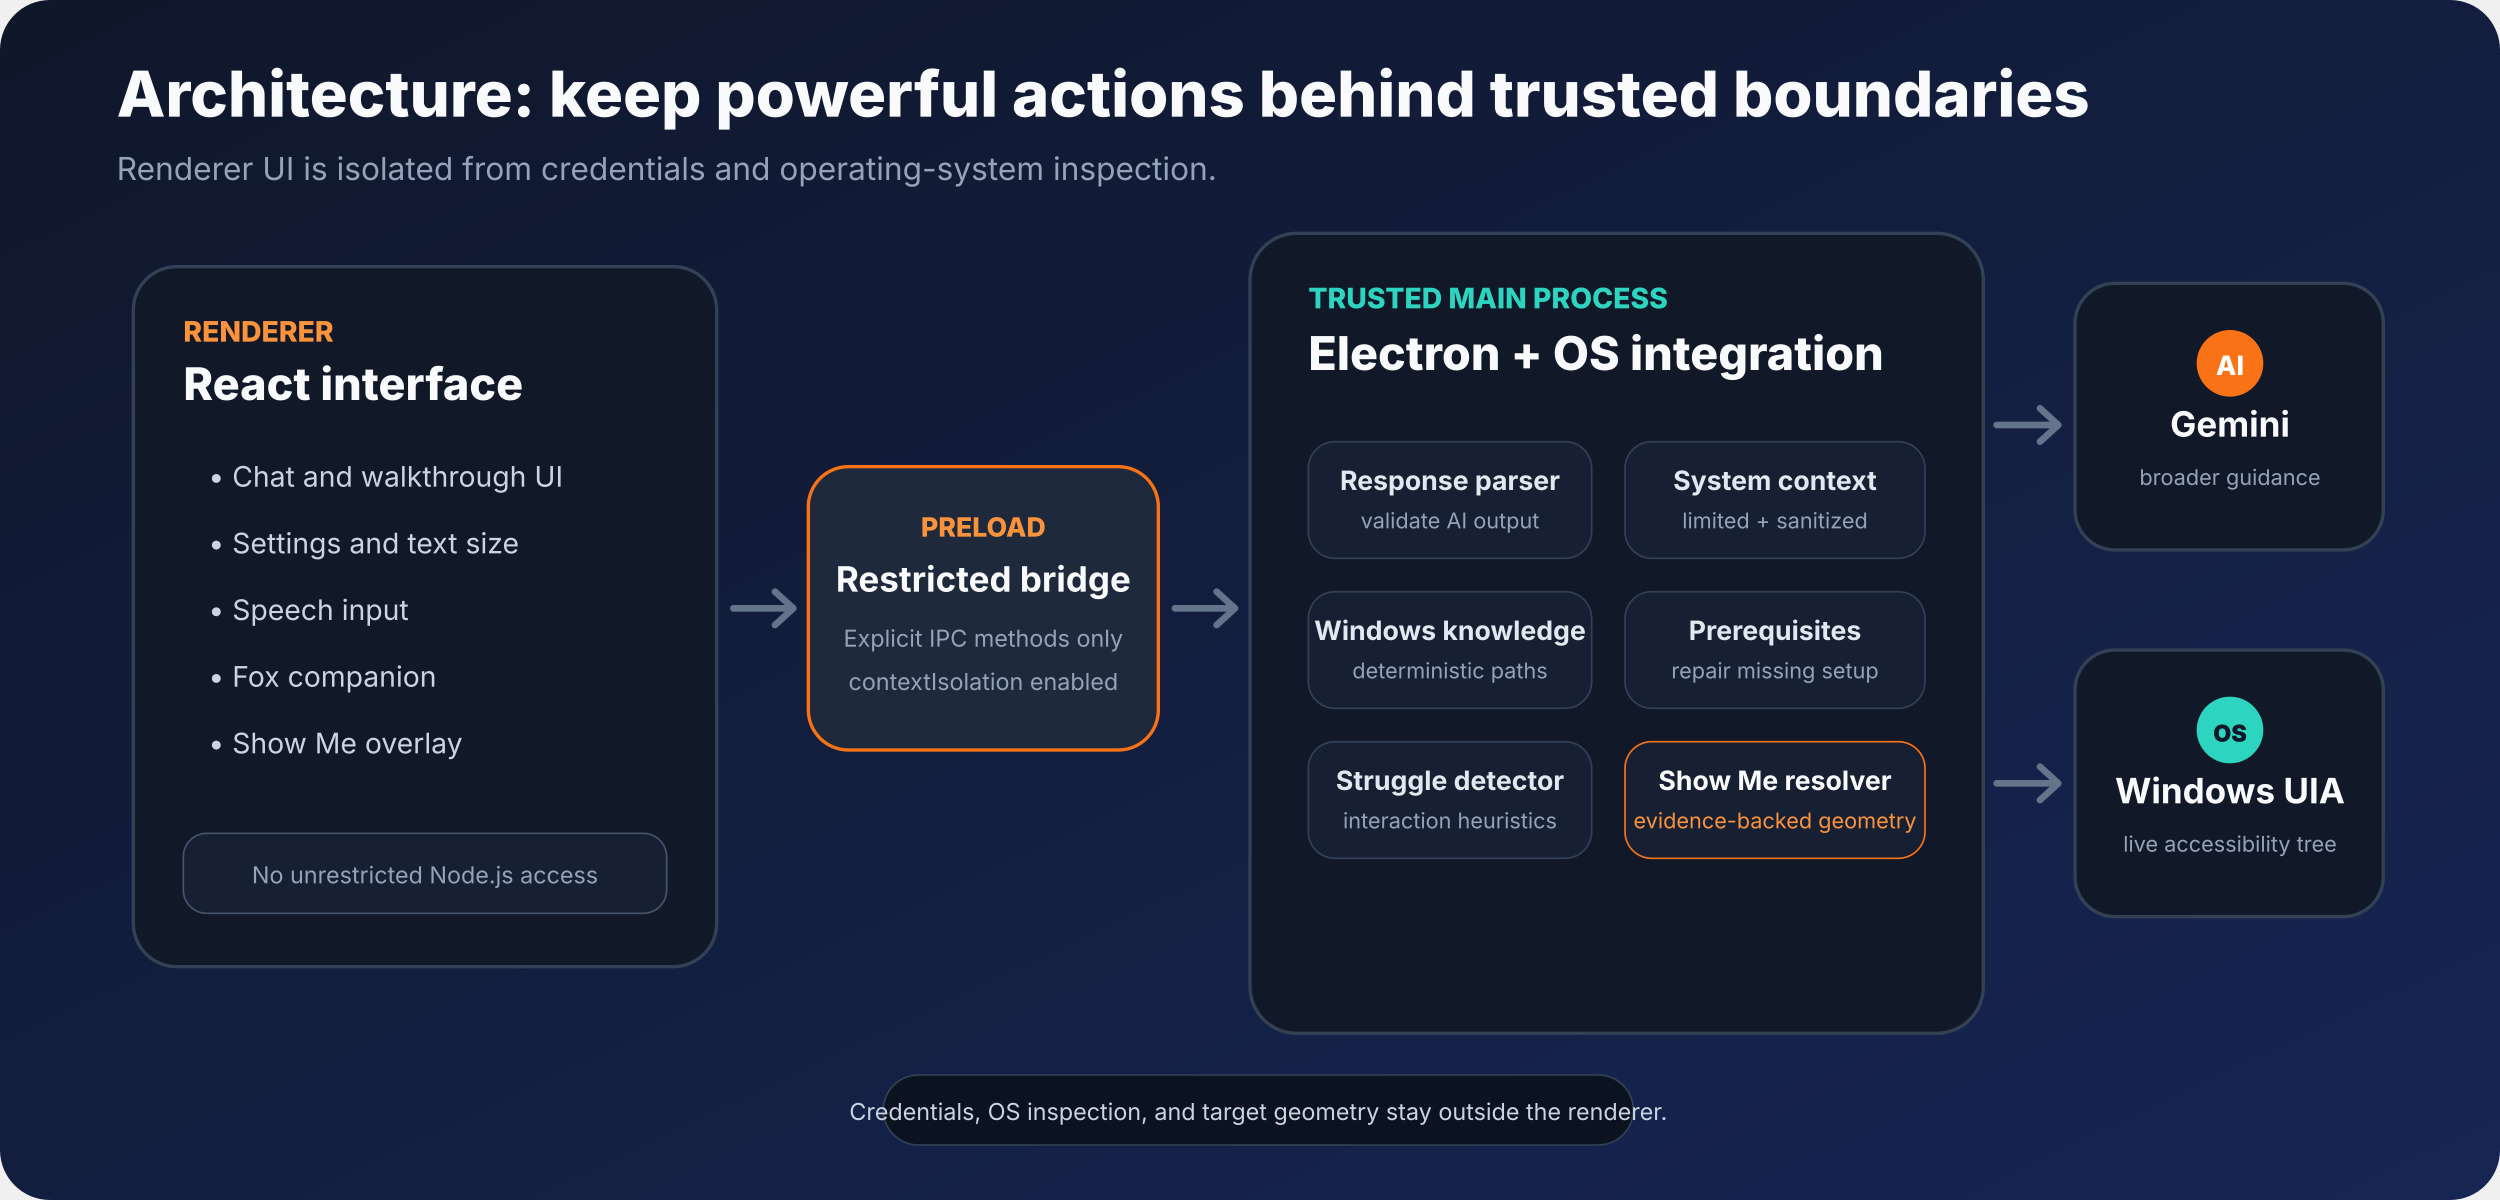
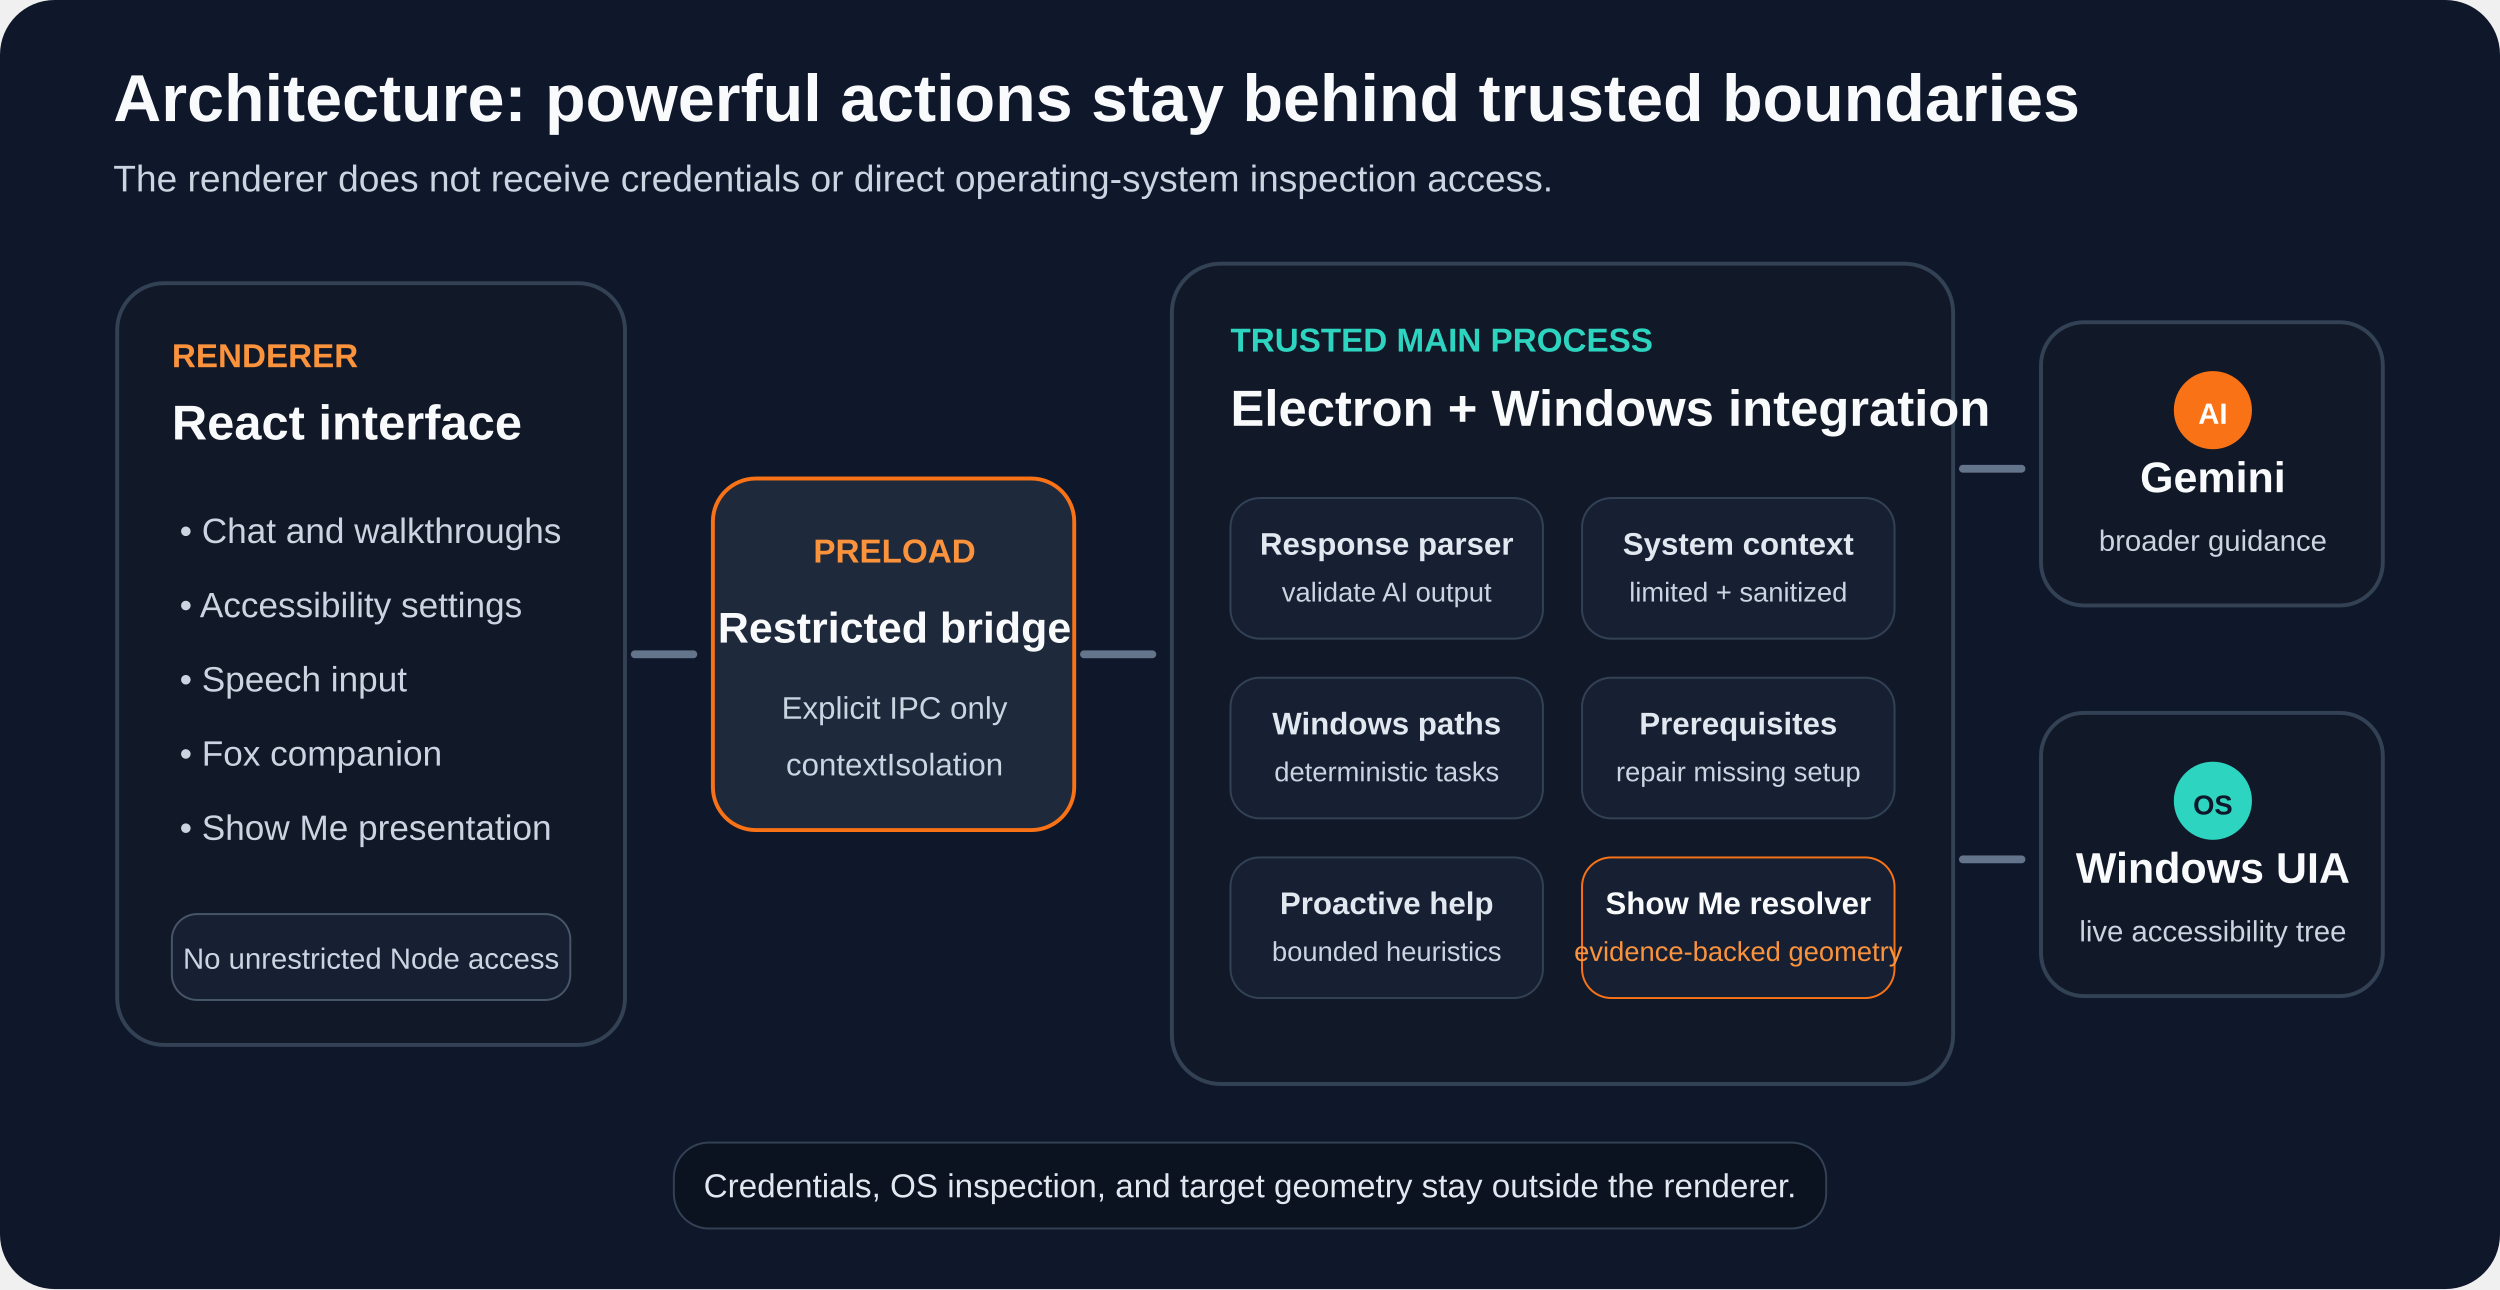
- <svg xmlns="http://www.w3.org/2000/svg" width="1500" height="720" viewBox="0 0 1500 720" role="img" aria-labelledby="title desc">
-   <defs>
-     <linearGradient id="bg" x1="0" y1="0" x2="1" y2="1">
-       <stop offset="0" stop-color="#0f172a" />
-       <stop offset="1" stop-color="#172554" />
-     </linearGradient>
-   </defs>
-   <rect width="1500" height="720" rx="30" fill="url(#bg)" />
-   <g font-family="Inter,Segoe UI,Arial,sans-serif">
-     <text x="70" y="70" fill="#f8fafc" font-size="38" font-weight="800">Architecture: keep powerful actions behind trusted boundaries</text>
-     <text x="70" y="108" fill="#94a3b8" font-size="19">Renderer UI is isolated from credentials and operating-system inspection.</text>
-     <rect x="80" y="160" width="350" height="420" rx="26" fill="#111827" stroke="#334155" stroke-width="2" />
-     <text x="110" y="205" fill="#fb923c" font-size="17" font-weight="800">RENDERER</text>
-     <text x="110" y="240" fill="#f8fafc" font-size="27" font-weight="800">React interface</text>
-     <g fill="#cbd5e1" font-size="17">
-       <text x="125" y="292">• Chat and walkthrough UI</text>
-       <text x="125" y="332">• Settings and text size</text>
-       <text x="125" y="372">• Speech input</text>
-       <text x="125" y="412">• Fox companion</text>
-       <text x="125" y="452">• Show Me overlay</text>
+ <svg xmlns="http://www.w3.org/2000/svg" width="1280" height="660" viewBox="0 0 1280 660" role="img" aria-labelledby="title desc">
+   <rect width="1280" height="660" rx="28" fill="#0f172a" />
+   <g font-family="Segoe UI, Arial, sans-serif">
+     <text x="58" y="62" fill="#f8fafc" font-size="34" font-weight="800">Architecture: powerful actions stay behind trusted boundaries</text>
+     <text x="58" y="98" fill="#cbd5e1" font-size="19">The renderer does not receive credentials or direct operating-system inspection access.</text>
+     <rect x="60" y="145" width="260" height="390" rx="24" fill="#111827" stroke="#334155" stroke-width="2" />
+     <text x="88" y="188" fill="#fb923c" font-size="17" font-weight="800">RENDERER</text>
+     <text x="88" y="225" fill="#f8fafc" font-size="25" font-weight="800">React interface</text>
+     <g fill="#cbd5e1" font-size="18">
+       <text x="92" y="278">• Chat and walkthroughs</text>
+       <text x="92" y="316">• Accessibility settings</text>
+       <text x="92" y="354">• Speech input</text>
+       <text x="92" y="392">• Fox companion</text>
+       <text x="92" y="430">• Show Me presentation</text>
    </g>
-     <rect x="110" y="500" width="290" height="48" rx="14" fill="#172033" stroke="#475569" />
-     <text x="255" y="530" text-anchor="middle" fill="#94a3b8" font-size="14">No unrestricted Node.js access</text>
-     <rect x="485" y="280" width="210" height="170" rx="24" fill="#1e293b" stroke="#f97316" stroke-width="2" />
-     <text x="590" y="322" text-anchor="middle" fill="#fb923c" font-size="16" font-weight="800">PRELOAD</text>
-     <text x="590" y="355" text-anchor="middle" fill="#f8fafc" font-size="21" font-weight="750">Restricted bridge</text>
-     <text x="590" y="388" text-anchor="middle" fill="#94a3b8" font-size="14">Explicit IPC methods only</text>
-     <text x="590" y="414" text-anchor="middle" fill="#94a3b8" font-size="14">contextIsolation enabled</text>
-     <rect x="750" y="140" width="440" height="480" rx="28" fill="#111827" stroke="#334155" stroke-width="2" />
-     <text x="785" y="185" fill="#2dd4bf" font-size="17" font-weight="800">TRUSTED MAIN PROCESS</text>
-     <text x="785" y="222" fill="#f8fafc" font-size="28" font-weight="800">Electron + OS integration</text>
+     <rect x="88" y="468" width="204" height="44" rx="13" fill="#172033" stroke="#475569" />
+     <text x="190" y="496" text-anchor="middle" fill="#cbd5e1" font-size="15">No unrestricted Node access</text>
+     <rect x="365" y="245" width="185" height="180" rx="22" fill="#1e293b" stroke="#f97316" stroke-width="2" />
+     <text x="458" y="288" text-anchor="middle" fill="#fb923c" font-size="17" font-weight="800">PRELOAD</text>
+     <text x="458" y="329" text-anchor="middle" fill="#f8fafc" font-size="22" font-weight="800">Restricted bridge</text>
+     <text x="458" y="368" text-anchor="middle" fill="#cbd5e1" font-size="16">Explicit IPC only</text>
+     <text x="458" y="397" text-anchor="middle" fill="#cbd5e1" font-size="16">contextIsolation</text>
+     <rect x="600" y="135" width="400" height="420" rx="25" fill="#111827" stroke="#334155" stroke-width="2" />
+     <text x="630" y="180" fill="#2dd4bf" font-size="17" font-weight="800">TRUSTED MAIN PROCESS</text>
+     <text x="630" y="218" fill="#f8fafc" font-size="26" font-weight="800">Electron + Windows integration</text>
    <g font-size="16">
-       <rect x="785" y="265" width="170" height="70" rx="16" fill="#172033" stroke="#334155" />
-       <text x="870" y="294" text-anchor="middle" fill="#e2e8f0" font-weight="700">Response parser</text>
-       <text x="870" y="317" text-anchor="middle" fill="#94a3b8" font-size="13">validate AI output</text>
-       <rect x="975" y="265" width="180" height="70" rx="16" fill="#172033" stroke="#334155" />
-       <text x="1065" y="294" text-anchor="middle" fill="#e2e8f0" font-weight="700">System context</text>
-       <text x="1065" y="317" text-anchor="middle" fill="#94a3b8" font-size="13">limited + sanitized</text>
-       <rect x="785" y="355" width="170" height="70" rx="16" fill="#172033" stroke="#334155" />
-       <text x="870" y="384" text-anchor="middle" fill="#e2e8f0" font-weight="700">Windows knowledge</text>
-       <text x="870" y="407" text-anchor="middle" fill="#94a3b8" font-size="13">deterministic paths</text>
-       <rect x="975" y="355" width="180" height="70" rx="16" fill="#172033" stroke="#334155" />
-       <text x="1065" y="384" text-anchor="middle" fill="#e2e8f0" font-weight="700">Prerequisites</text>
-       <text x="1065" y="407" text-anchor="middle" fill="#94a3b8" font-size="13">repair missing setup</text>
-       <rect x="785" y="445" width="170" height="70" rx="16" fill="#172033" stroke="#334155" />
-       <text x="870" y="474" text-anchor="middle" fill="#e2e8f0" font-weight="700">Struggle detector</text>
-       <text x="870" y="497" text-anchor="middle" fill="#94a3b8" font-size="13">interaction heuristics</text>
-       <rect x="975" y="445" width="180" height="70" rx="16" fill="#172033" stroke="#f97316" />
-       <text x="1065" y="474" text-anchor="middle" fill="#f8fafc" font-weight="700">Show Me resolver</text>
-       <text x="1065" y="497" text-anchor="middle" fill="#fb923c" font-size="13">evidence-backed geometry</text>
+       <rect x="630" y="255" width="160" height="72" rx="15" fill="#172033" stroke="#334155" />
+       <text x="710" y="284" text-anchor="middle" fill="#e2e8f0" font-weight="750">Response parser</text>
+       <text x="710" y="308" text-anchor="middle" fill="#cbd5e1" font-size="14">validate AI output</text>
+       <rect x="810" y="255" width="160" height="72" rx="15" fill="#172033" stroke="#334155" />
+       <text x="890" y="284" text-anchor="middle" fill="#e2e8f0" font-weight="750">System context</text>
+       <text x="890" y="308" text-anchor="middle" fill="#cbd5e1" font-size="14">limited + sanitized</text>
+       <rect x="630" y="347" width="160" height="72" rx="15" fill="#172033" stroke="#334155" />
+       <text x="710" y="376" text-anchor="middle" fill="#e2e8f0" font-weight="750">Windows paths</text>
+       <text x="710" y="400" text-anchor="middle" fill="#cbd5e1" font-size="14">deterministic tasks</text>
+       <rect x="810" y="347" width="160" height="72" rx="15" fill="#172033" stroke="#334155" />
+       <text x="890" y="376" text-anchor="middle" fill="#e2e8f0" font-weight="750">Prerequisites</text>
+       <text x="890" y="400" text-anchor="middle" fill="#cbd5e1" font-size="14">repair missing setup</text>
+       <rect x="630" y="439" width="160" height="72" rx="15" fill="#172033" stroke="#334155" />
+       <text x="710" y="468" text-anchor="middle" fill="#e2e8f0" font-weight="750">Proactive help</text>
+       <text x="710" y="492" text-anchor="middle" fill="#cbd5e1" font-size="14">bounded heuristics</text>
+       <rect x="810" y="439" width="160" height="72" rx="15" fill="#172033" stroke="#f97316" />
+       <text x="890" y="468" text-anchor="middle" fill="#f8fafc" font-weight="750">Show Me resolver</text>
+       <text x="890" y="492" text-anchor="middle" fill="#fb923c" font-size="14">evidence-backed geometry</text>
    </g>
-     <rect x="1245" y="170" width="185" height="160" rx="24" fill="#111827" stroke="#334155" stroke-width="2" />
-     <circle cx="1338" cy="218" r="20" fill="#f97316" />
-     <text x="1338" y="225" text-anchor="middle" fill="#fff" font-size="16" font-weight="800">AI</text>
-     <text x="1338" y="262" text-anchor="middle" fill="#f8fafc" font-size="21" font-weight="750">Gemini</text>
-     <text x="1338" y="291" text-anchor="middle" fill="#94a3b8" font-size="13">broader guidance</text>
-     <rect x="1245" y="390" width="185" height="160" rx="24" fill="#111827" stroke="#334155" stroke-width="2" />
-     <circle cx="1338" cy="438" r="20" fill="#2dd4bf" />
-     <text x="1338" y="445" text-anchor="middle" fill="#0f172a" font-size="14" font-weight="900">OS</text>
-     <text x="1338" y="482" text-anchor="middle" fill="#f8fafc" font-size="21" font-weight="750">Windows UIA</text>
-     <text x="1338" y="511" text-anchor="middle" fill="#94a3b8" font-size="13">live accessibility tree</text>
-     <g stroke="#64748b" stroke-width="4" fill="none" stroke-linecap="round" stroke-linejoin="round">
-       <path d="M440 365 H475" />
-       <path d="M465 355 L476 365 L465 375" />
-       <path d="M705 365 H740" />
-       <path d="M730 355 L741 365 L730 375" />
-       <path d="M1198 255 H1234" />
-       <path d="M1224 245 L1235 255 L1224 265" />
-       <path d="M1198 470 H1234" />
-       <path d="M1224 460 L1235 470 L1224 480" />
+     <rect x="1045" y="165" width="175" height="145" rx="22" fill="#111827" stroke="#334155" stroke-width="2" />
+     <circle cx="1133" cy="210" r="20" fill="#f97316" />
+     <text x="1133" y="217" text-anchor="middle" fill="#fff" font-size="15" font-weight="800">AI</text>
+     <text x="1133" y="252" text-anchor="middle" fill="#f8fafc" font-size="22" font-weight="800">Gemini</text>
+     <text x="1133" y="282" text-anchor="middle" fill="#cbd5e1" font-size="15">broader guidance</text>
+     <rect x="1045" y="365" width="175" height="145" rx="22" fill="#111827" stroke="#334155" stroke-width="2" />
+     <circle cx="1133" cy="410" r="20" fill="#2dd4bf" />
+     <text x="1133" y="417" text-anchor="middle" fill="#0f172a" font-size="14" font-weight="900">OS</text>
+     <text x="1133" y="452" text-anchor="middle" fill="#f8fafc" font-size="22" font-weight="800">Windows UIA</text>
+     <text x="1133" y="482" text-anchor="middle" fill="#cbd5e1" font-size="15">live accessibility tree</text>
+     <g stroke="#64748b" stroke-width="4" fill="none" stroke-linecap="round">
+       <path d="M325 335 H355" />
+       <path d="M555 335 H590" />
+       <path d="M1005 240 H1035" />
+       <path d="M1005 440 H1035" />
    </g>
-     <rect x="530" y="645" width="450" height="42" rx="21" fill="#0b1220" stroke="#334155" />
-     <text x="755" y="672" text-anchor="middle" fill="#cbd5e1" font-size="14">Credentials, OS inspection, and target geometry stay outside the renderer.</text>
+     <rect x="345" y="585" width="590" height="44" rx="18" fill="#0b1220" stroke="#334155" />
+     <text x="640" y="613" text-anchor="middle" fill="#e2e8f0" font-size="17">Credentials, OS inspection, and target geometry stay outside the renderer.</text>
  </g>
</svg>
